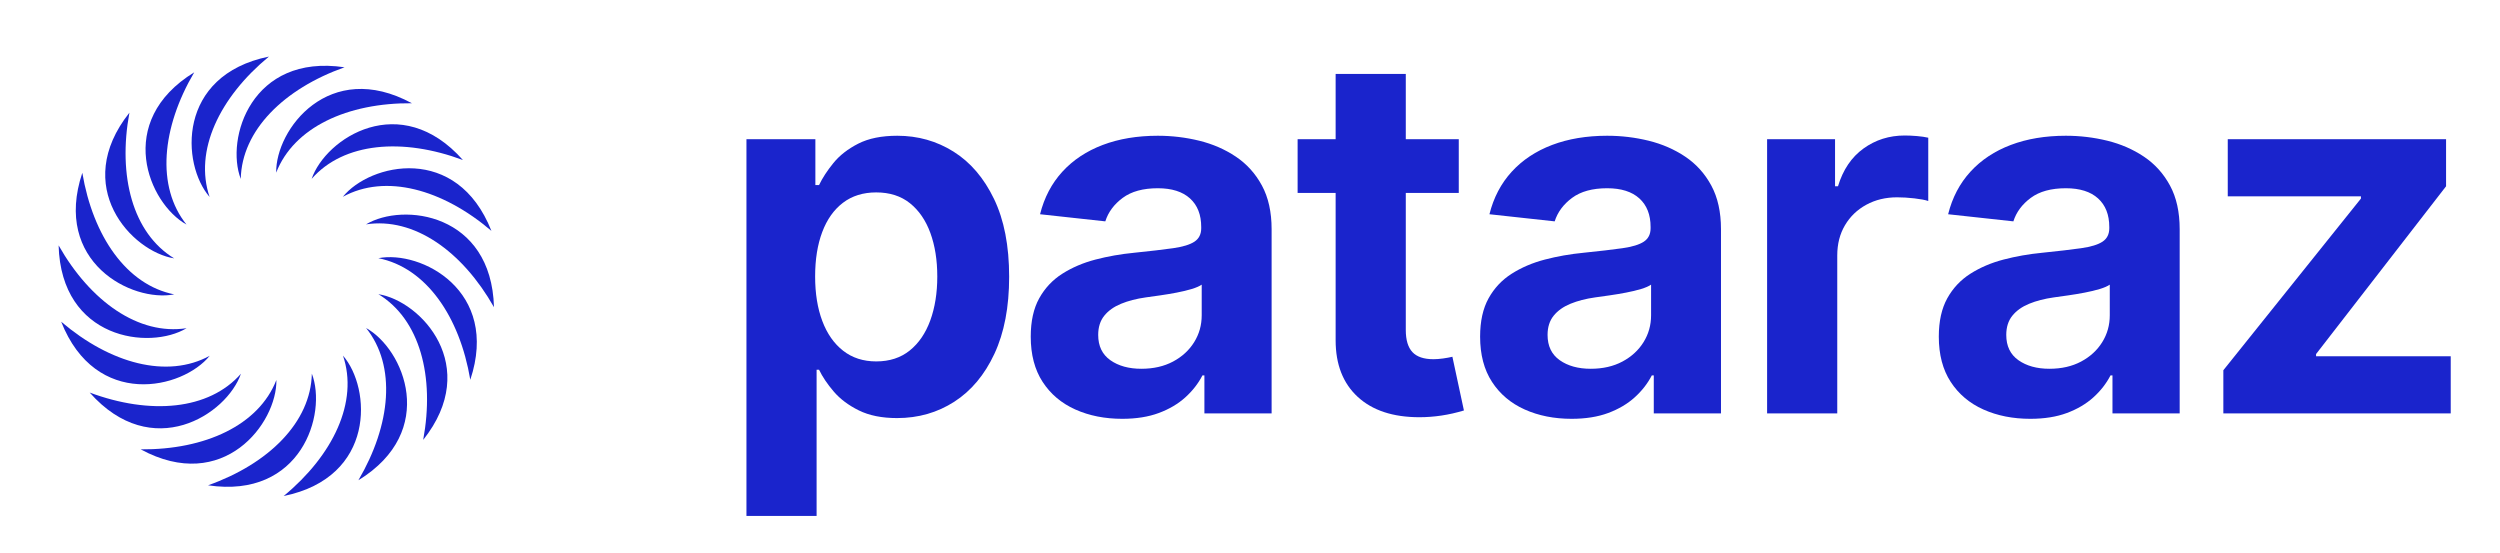
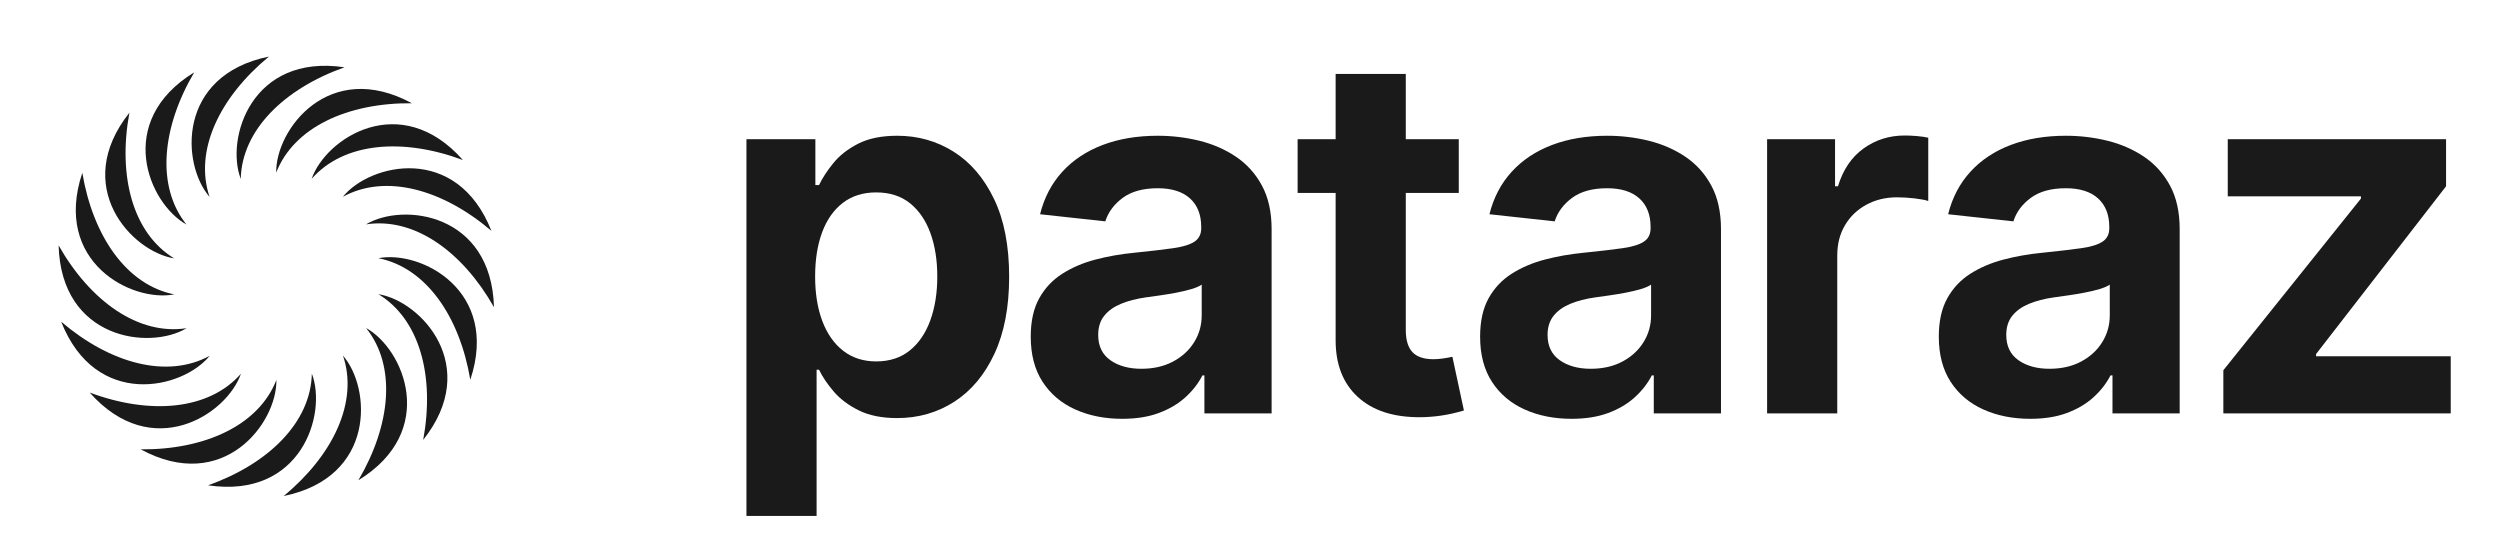
<svg xmlns="http://www.w3.org/2000/svg" viewBox="0 0 995.312 220.000" width="995.3" height="220.0" role="img" aria-label="pataraz lockup">
  <g transform="translate(12.000,-70.610)">
-     <g fill="#1a24cc" fill-rule="evenodd" transform="translate(98.000,180.610) scale(1.691996)">
+     <g fill="#1a1a1a" fill-rule="evenodd" transform="translate(98.000,180.610) scale(1.691996)">
      <path d="M 24.021 4.207 C 34.076 5.809 48.334 21.156 34.565 38.492 C 37.315 23.602 33.799 10.137 24.021 4.207 Z" />
      <path d="M 21.131 12.172 C 30.033 17.113 38.182 36.41 19.314 47.992 C 26.994 34.941 28.291 21.082 21.131 12.172 Z" />
      <path d="M 15.693 18.664 C 22.369 26.352 23.424 47.273 1.736 51.703 C 13.412 42.062 19.373 29.488 15.693 18.664 Z" />
      <path d="M 8.365 22.906 C 12.006 32.414 5.842 52.434 -16.057 49.18 C -1.783 44.113 8.119 34.336 8.365 22.906 Z" />
      <path d="M 0.025 24.387 C 0.193 34.566 -12.443 51.27 -31.908 40.719 C -16.764 40.844 -4.115 35.043 0.025 24.387 Z" />
      <path d="M -8.318 22.922 C -11.639 32.547 -29.232 43.922 -43.912 27.352 C -29.725 32.648 -15.854 31.52 -8.318 22.922 Z" />
      <path d="M -15.658 18.695 C -22.068 26.602 -42.49 31.273 -50.619 10.684 C -39.1 20.512 -25.678 24.195 -15.658 18.695 Z" />
      <path d="M -21.107 12.211 C -29.838 17.449 -50.623 14.855 -51.221 -7.273 C -43.756 5.898 -32.404 13.953 -21.107 12.211 Z" />
      <path d="M -24.014 4.254 C -34.006 6.191 -52.654 -3.356 -45.643 -24.352 C -43.135 -9.422 -35.225 2.031 -24.014 4.254 Z" />
      <path d="M -24.021 -4.215 C -34.076 -5.812 -48.33 -21.16 -34.56 -38.496 C -37.315 -23.605 -33.795 -10.141 -24.021 -4.215 Z" />
      <path d="M -21.131 -12.176 C -30.033 -17.117 -38.178 -36.414 -19.311 -47.996 C -26.99 -34.945 -28.287 -21.086 -21.131 -12.176 Z" />
      <path d="M -15.693 -18.668 C -22.365 -26.359 -23.424 -47.277 -1.732 -51.703 C -13.412 -42.066 -19.373 -29.492 -15.693 -18.668 Z" />
      <path d="M -8.361 -22.91 C -12.006 -32.418 -5.842 -52.434 16.057 -49.18 C 1.783 -44.117 -8.119 -34.34 -8.361 -22.91 Z" />
      <path d="M -0.025 -24.387 C -0.193 -34.57 12.443 -51.27 31.904 -40.719 C 16.764 -40.848 4.115 -35.043 -0.025 -24.387 Z" />
      <path d="M 8.318 -22.93 C 11.639 -32.555 29.229 -43.93 43.912 -27.359 C 29.725 -32.652 15.854 -31.527 8.318 -22.93 Z" />
      <path d="M 15.658 -18.703 C 22.068 -26.609 42.49 -31.281 50.619 -10.688 C 39.1 -20.52 25.678 -24.203 15.658 -18.703 Z" />
      <path d="M 21.107 -12.219 C 29.842 -17.457 50.627 -14.863 51.221 7.269 C 43.756 -5.906 32.408 -13.961 21.107 -12.219 Z" />
      <path d="M 24.014 -4.262 C 34.01 -6.195 52.654 3.348 45.647 24.348 C 43.139 9.414 35.228 -2.035 24.014 -4.262 Z" />
    </g>
-     <g fill="#1a24cc">
+     <g fill="#1a1a1a">
      <path d="M94 -418V1118H375V931H390Q410.5 974 448.5 1020.75Q486.5 1067.5 549.75 1099.75Q613 1132 709 1132Q835 1132 938.25 1067.25Q1041.5 1002.5 1103.25 874.5Q1165 746.5 1165 557Q1165 372 1105.0 243.25Q1045 114.5 941.5 47.75Q838 -19 708 -19Q615.5 -19 552.25 12.25Q489 43.5 450.0 89.0Q411 134.5 390 178H380V-418ZM623 212Q704.5 212 759.75 256.5Q815 301 843.5 379.25Q872 457.5 872 558Q872 658.5 843.75 735.75Q815.5 813 760.5 857.0Q705.5 901 623 901Q543 901 487.5 858.75Q432 816.5 403.0 739.5Q374 662.5 374 558Q374 454.5 403.25 376.75Q432.5 299 488.25 255.5Q544 212 623 212Z" transform="translate(276.000,235.200) scale(0.097656,-0.097656)" />
      <path d="M414 -22Q307.5 -22 222.75 16.0Q138 54 89.5 128.5Q41 203 41 313Q41 407 75.5 469.25Q110 531.5 169.75 569.5Q229.5 607.5 305.0 627.25Q380.5 647 463 655Q561 665 621.0 673.5Q681 682 708.5 700.25Q736 718.5 736 755V760Q736 835 690.25 876.5Q644.5 918 559 918Q469 918 416.0 878.75Q363 839.5 345 783L79 812Q104.5 914 170.0 985.5Q235.5 1057 334.5 1094.5Q433.5 1132 559 1132Q645.5 1132 728.0 1111.75Q810.5 1091.5 877.25 1046.75Q944 1002 983.5 929.0Q1023 856 1023 751V0H749V155H741Q715.5 105.5 671.25 65.5Q627 25.5 563.25 1.75Q499.5 -22 414 -22ZM492 182Q566 182 621.25 211.5Q676.5 241 707.25 290.5Q738 340 738 400V525Q724.5 515.5 697.25 507.25Q670 499 636.0 492.5Q602 486 568.75 481.25Q535.5 476.5 510 473Q453 465 409.25 447.0Q365.5 429 340.75 398.25Q316 367.5 316 320Q316 252 365.5 217.0Q415 182 492 182Z" transform="translate(394.359,235.200) scale(0.097656,-0.097656)" />
      <path d="M669 1118V899H12V1118ZM167 1384H453V340Q453 279 480.0 250.0Q507 221 566 221Q583.5 221 605.0 224.0Q626.5 227 643 231L690 12Q643.5 -2 598.25 -8.75Q553 -15.5 508.5 -15.5Q347 -15.5 257.0 67.5Q167 150.5 167 298Z" transform="translate(503.441,235.200) scale(0.097656,-0.097656)" />
      <path d="M414 -22Q307.5 -22 222.75 16.0Q138 54 89.5 128.5Q41 203 41 313Q41 407 75.5 469.25Q110 531.5 169.75 569.5Q229.5 607.5 305.0 627.25Q380.5 647 463 655Q561 665 621.0 673.5Q681 682 708.5 700.25Q736 718.5 736 755V760Q736 835 690.25 876.5Q644.5 918 559 918Q469 918 416.0 878.75Q363 839.5 345 783L79 812Q104.5 914 170.0 985.5Q235.5 1057 334.5 1094.5Q433.5 1132 559 1132Q645.5 1132 728.0 1111.75Q810.5 1091.5 877.25 1046.75Q944 1002 983.5 929.0Q1023 856 1023 751V0H749V155H741Q715.5 105.5 671.25 65.5Q627 25.5 563.25 1.75Q499.5 -22 414 -22ZM492 182Q566 182 621.25 211.5Q676.5 241 707.25 290.5Q738 340 738 400V525Q724.5 515.5 697.25 507.25Q670 499 636.0 492.5Q602 486 568.75 481.25Q535.5 476.5 510 473Q453 465 409.25 447.0Q365.5 429 340.75 398.25Q316 367.5 316 320Q316 252 365.5 217.0Q415 182 492 182Z" transform="translate(573.266,235.200) scale(0.097656,-0.097656)" />
      <path d="M94 0V1118H371V926H383Q413.5 1027 487.0 1080.0Q560.5 1133 655 1133Q677.5 1133 704.5 1130.75Q731.5 1128.5 751 1124V866Q731.5 872.5 694.25 876.75Q657 881 624 881Q554 881 498.5 850.75Q443 820.5 411.5 767.25Q380 714 380 644V0Z" transform="translate(682.348,235.200) scale(0.097656,-0.097656)" />
      <path d="M414 -22Q307.5 -22 222.75 16.0Q138 54 89.5 128.5Q41 203 41 313Q41 407 75.5 469.25Q110 531.5 169.75 569.5Q229.5 607.5 305.0 627.25Q380.5 647 463 655Q561 665 621.0 673.5Q681 682 708.5 700.25Q736 718.5 736 755V760Q736 835 690.25 876.5Q644.5 918 559 918Q469 918 416.0 878.75Q363 839.5 345 783L79 812Q104.5 914 170.0 985.5Q235.5 1057 334.5 1094.5Q433.5 1132 559 1132Q645.5 1132 728.0 1111.75Q810.5 1091.5 877.25 1046.75Q944 1002 983.5 929.0Q1023 856 1023 751V0H749V155H741Q715.5 105.5 671.25 65.5Q627 25.5 563.25 1.75Q499.5 -22 414 -22ZM492 182Q566 182 621.25 211.5Q676.5 241 707.25 290.5Q738 340 738 400V525Q724.5 515.5 697.25 507.25Q670 499 636.0 492.5Q602 486 568.75 481.25Q535.5 476.5 510 473Q453 465 409.25 447.0Q365.5 429 340.75 398.25Q316 367.5 316 320Q316 252 365.5 217.0Q415 182 492 182Z" transform="translate(755.883,235.200) scale(0.097656,-0.097656)" />
      <path d="M84 0V176L645 876V885H102V1118H992V926L462 242V233H1011V0Z" transform="translate(864.965,235.200) scale(0.097656,-0.097656)" />
    </g>
  </g>
</svg>
